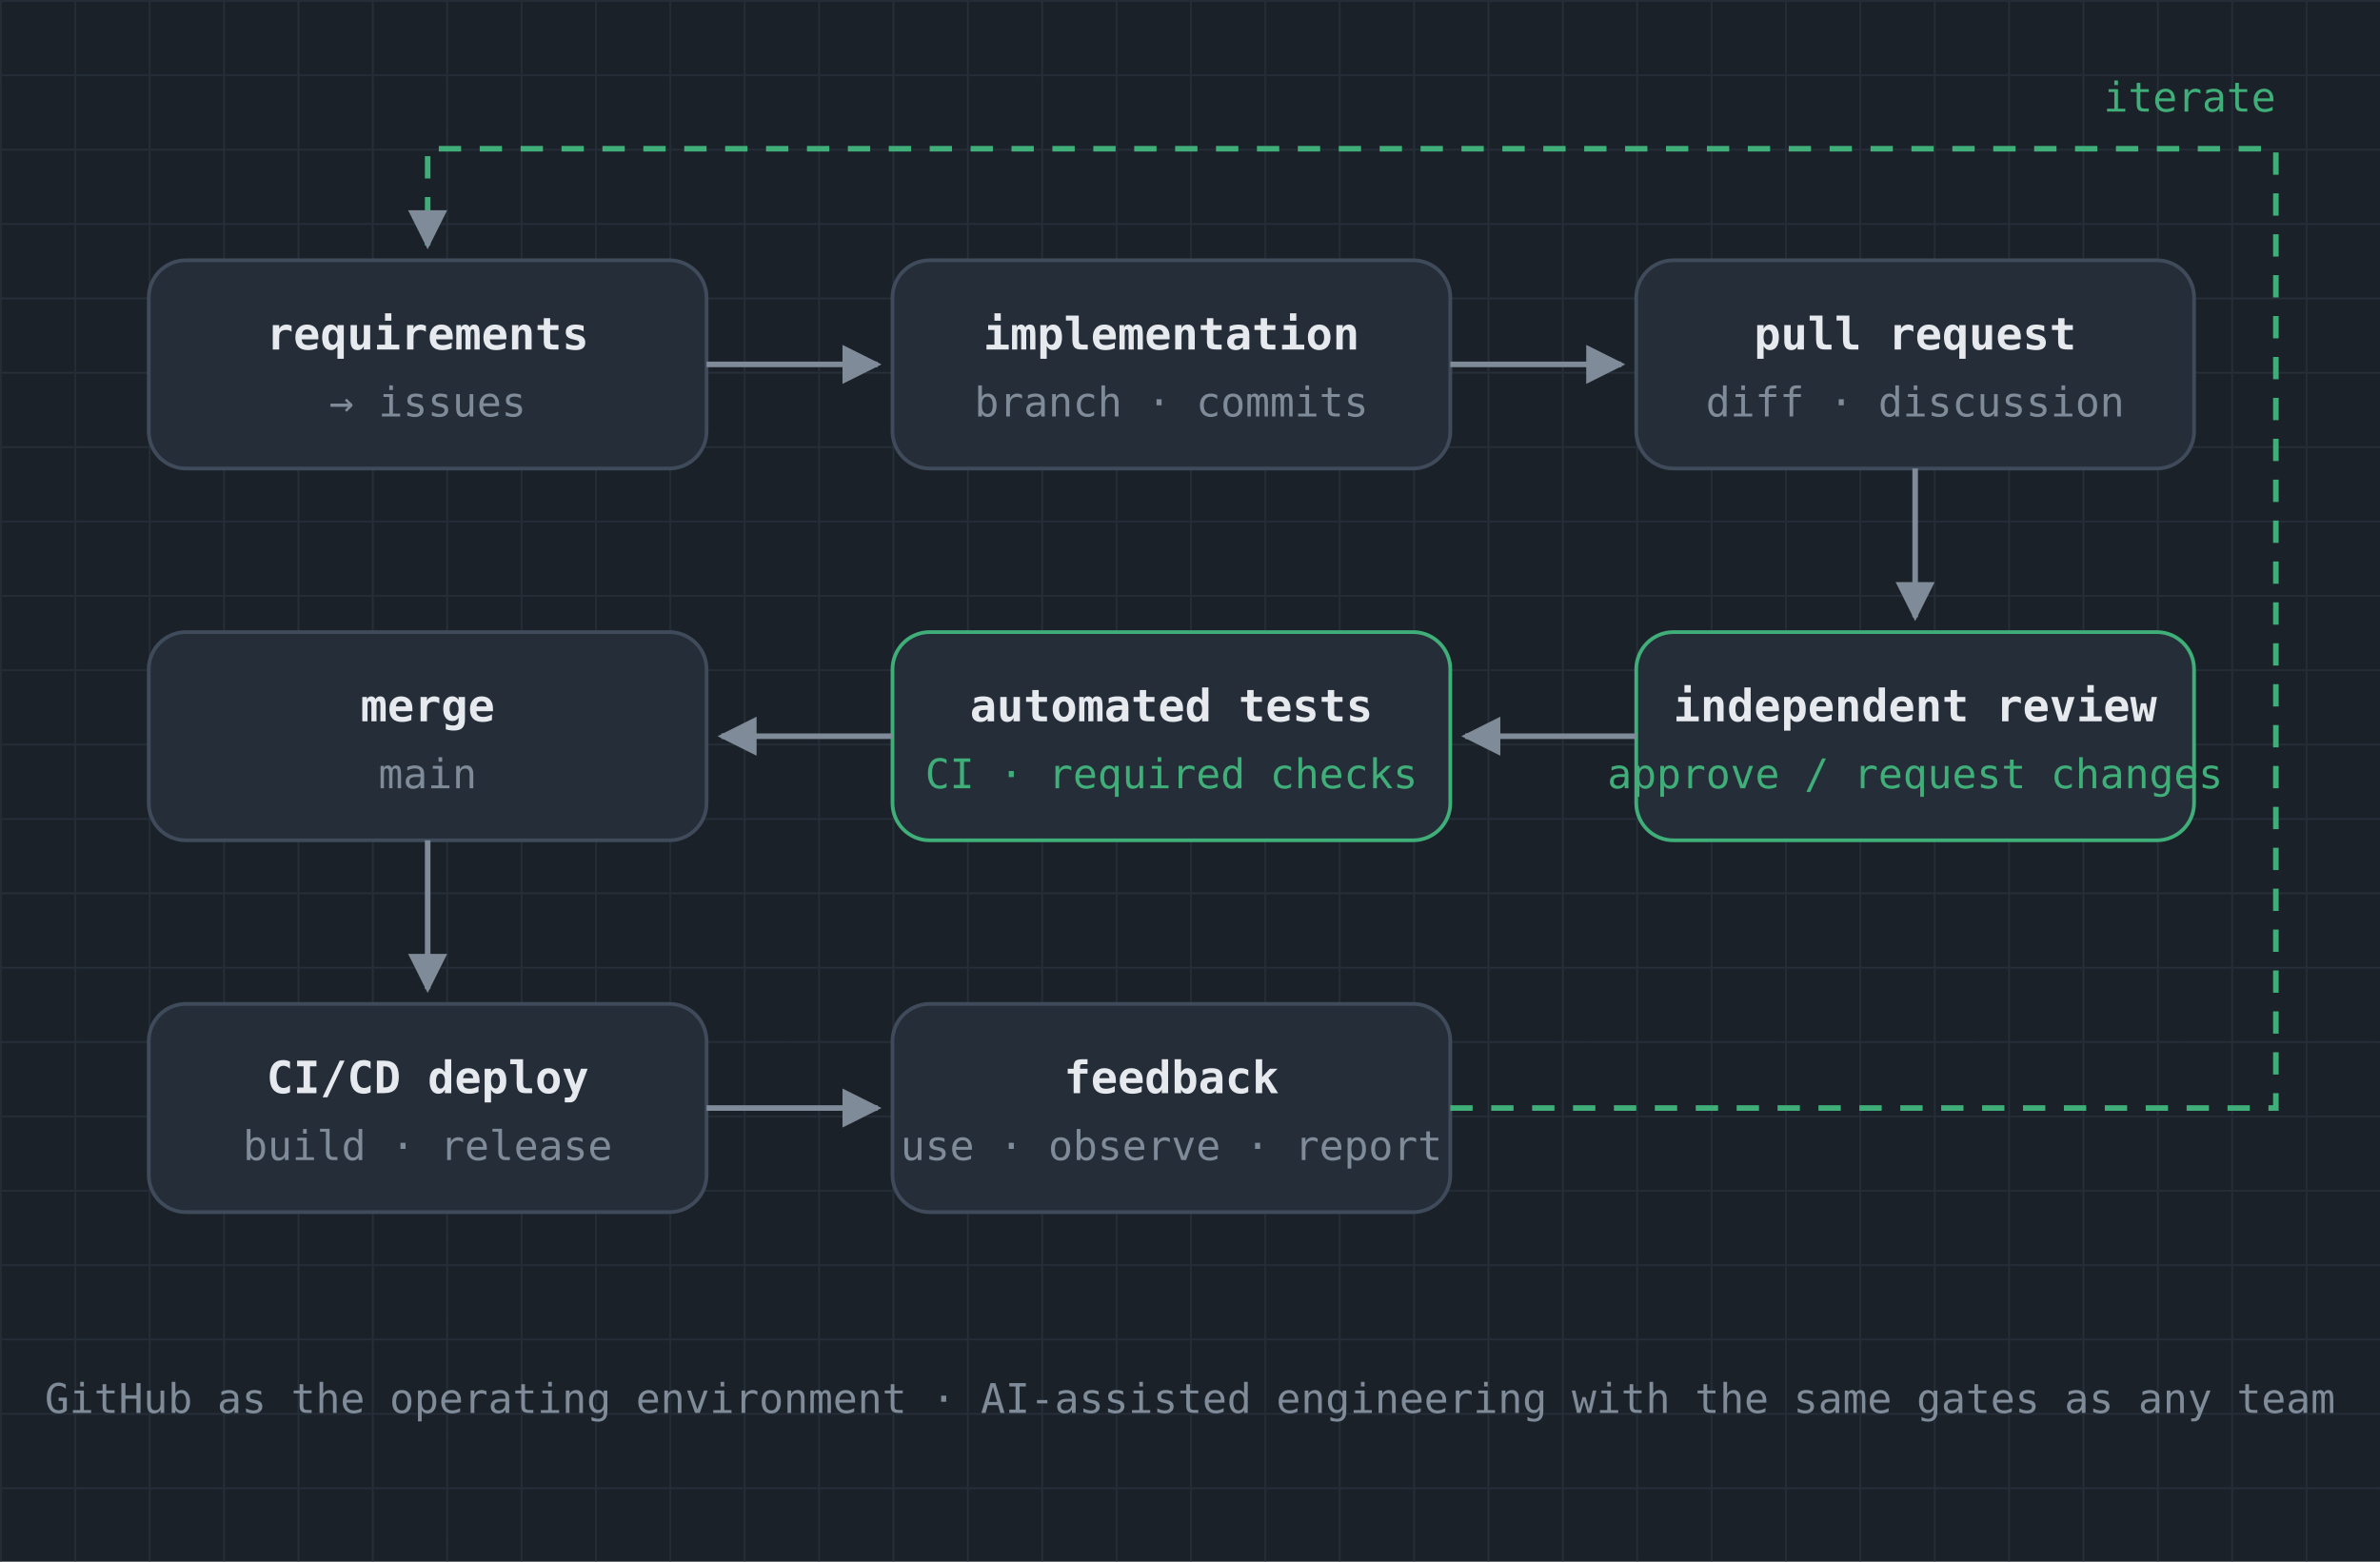
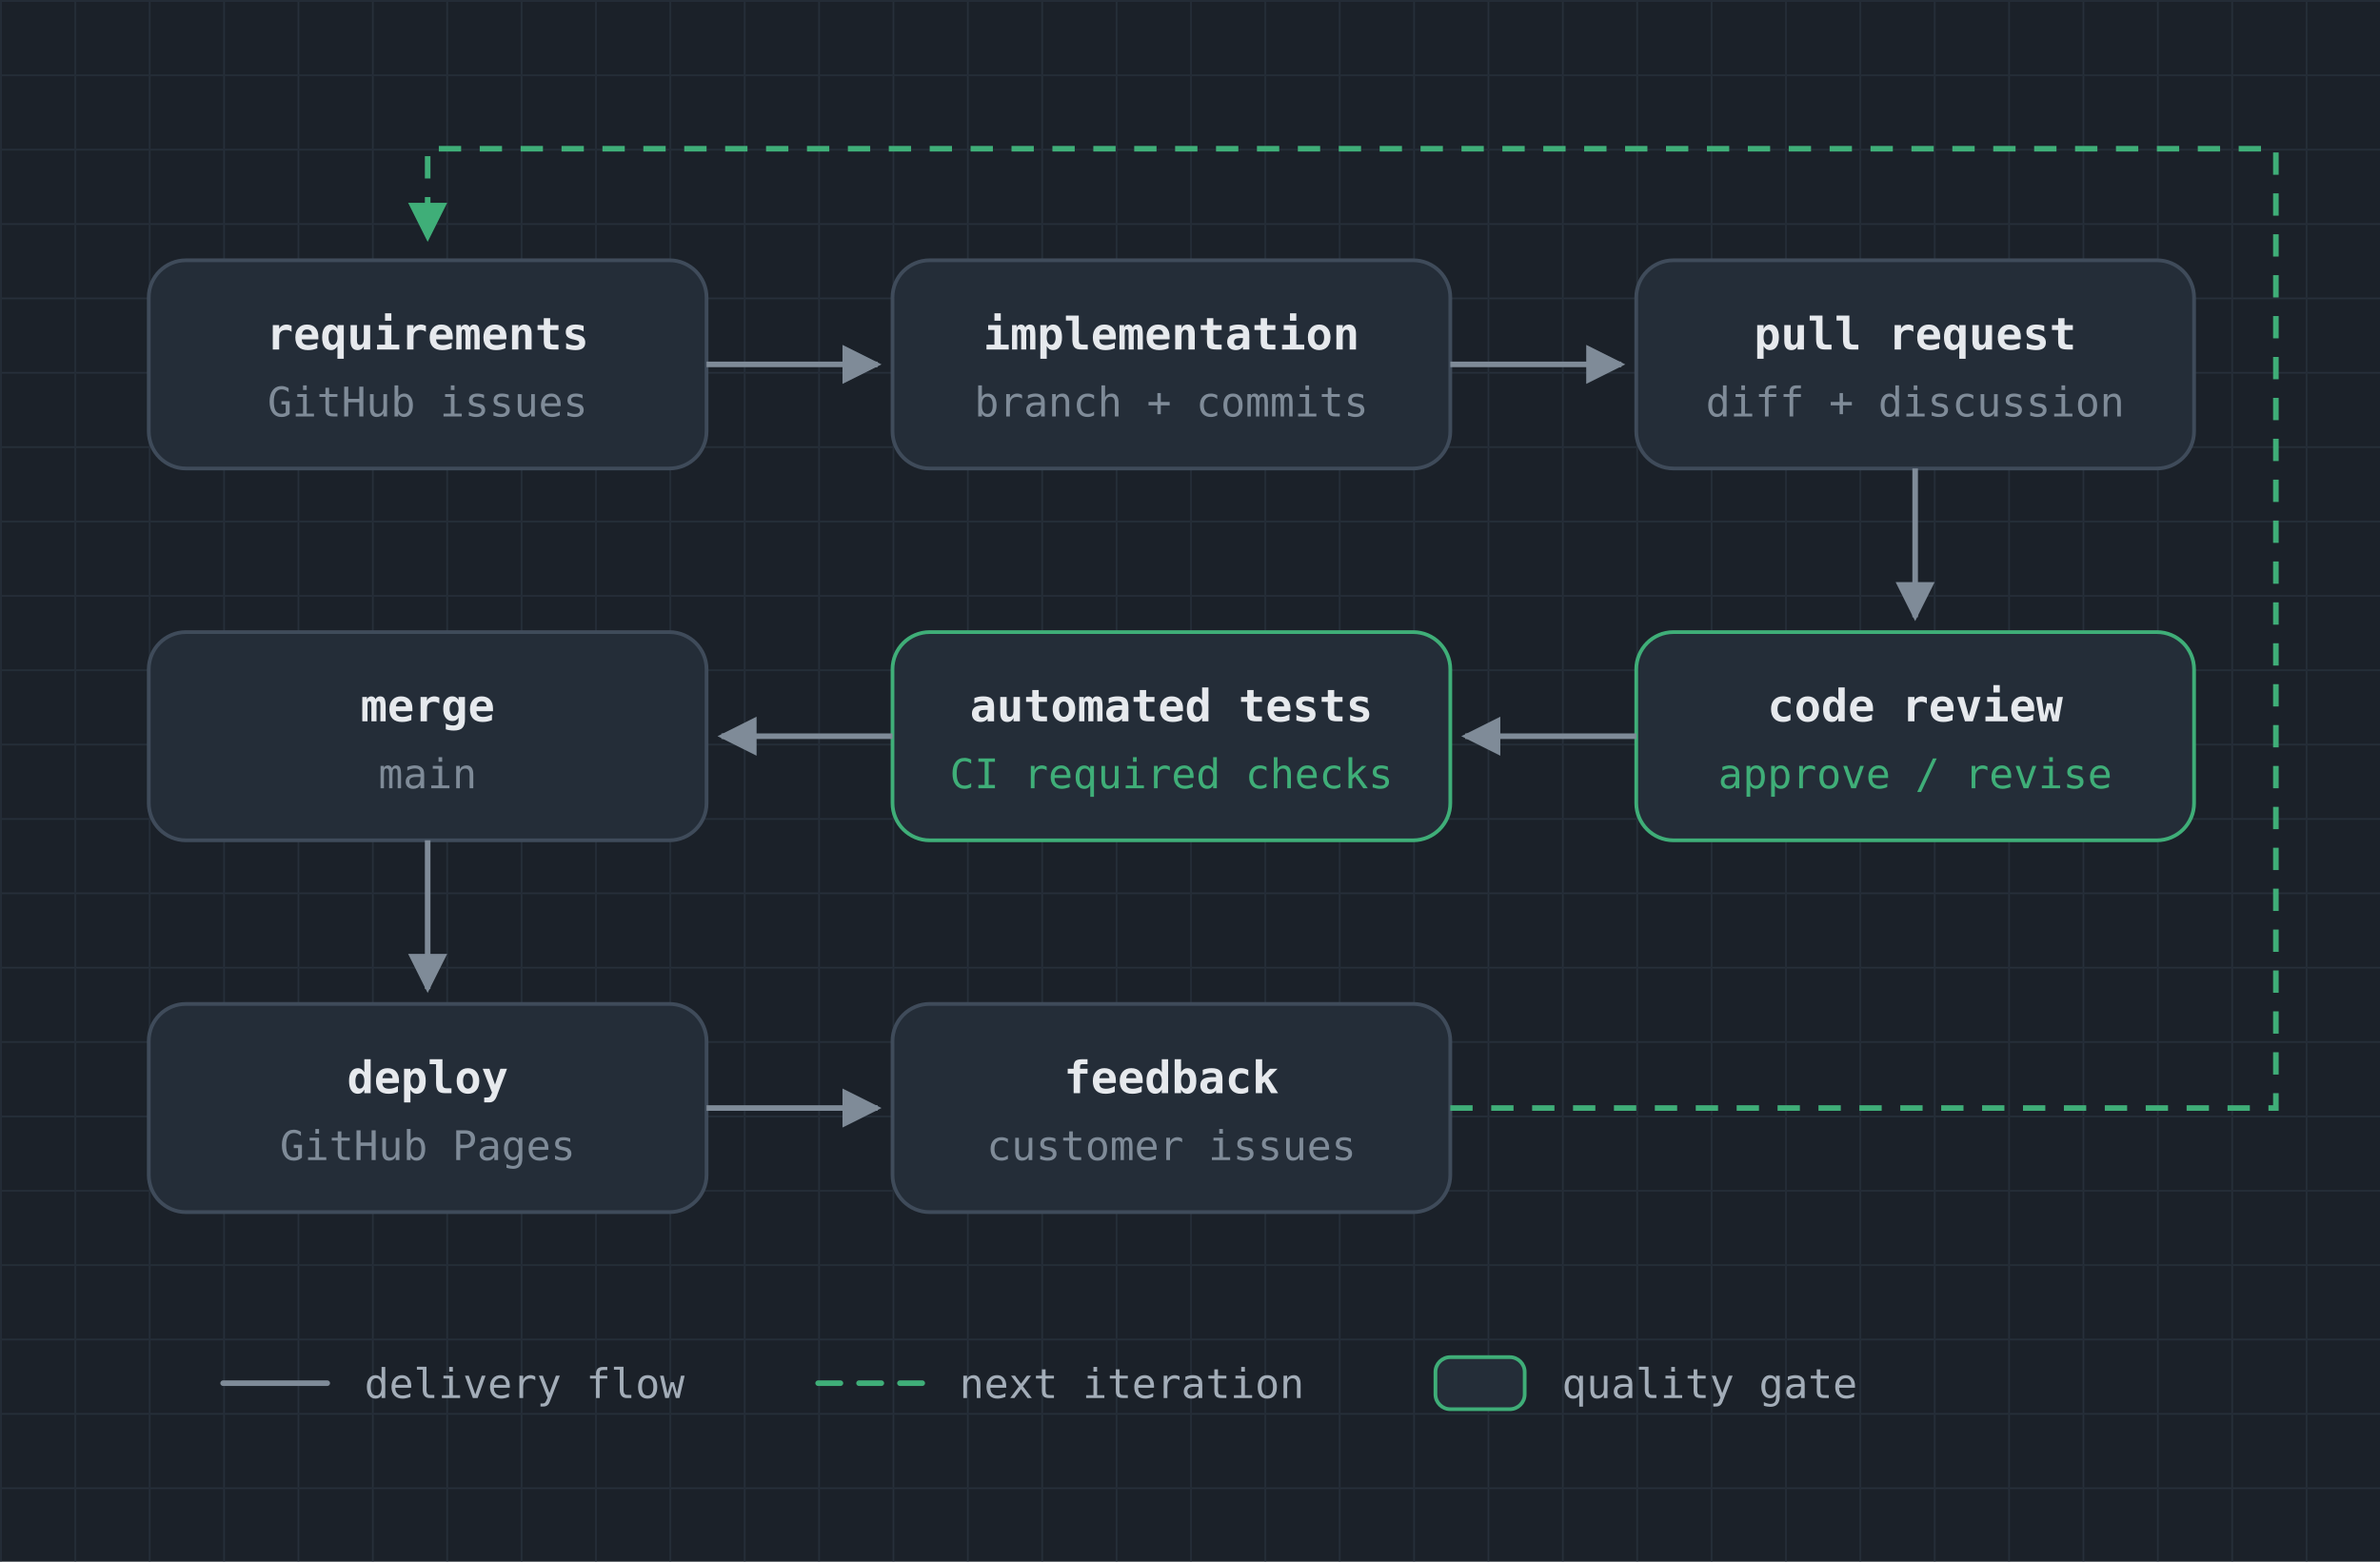
<svg xmlns="http://www.w3.org/2000/svg" viewBox="0 0 640 420" width="640" height="420" font-family="ui-monospace, SFMono-Regular, Menlo, Consolas, monospace">
  <defs>
    <marker id="arr3" viewBox="0 0 10 10" refX="9" refY="5" markerWidth="7" markerHeight="7" orient="auto-start-reverse">
      <path d="M0 0L10 5L0 10z" fill="#7f8b98" />
+     </marker>
+     <marker id="arr3g" viewBox="0 0 10 10" refX="9" refY="5" markerWidth="7" markerHeight="7" orient="auto-start-reverse">
+       <path d="M0 0L10 5L0 10z" fill="#3fae78" />
    </marker>
    <pattern id="grid3" width="20" height="20" patternUnits="userSpaceOnUse">
      <path d="M20 0H0V20" fill="none" stroke="#2a3440" stroke-width="1" />
    </pattern>
  </defs>
  <rect width="640" height="420" fill="#1b2129" />
  <rect width="640" height="420" fill="url(#grid3)" opacity="0.6" />
  <g font-size="12" text-anchor="middle">
-     <g>
-       <rect x="40" y="70" width="150" height="56" rx="10" fill="#242d38" stroke="#3f4b5a" />
-       <text x="115" y="94" fill="#e6e9ed" font-weight="600">requirements</text>
-       <text x="115" y="112" fill="#7f8b98" font-size="11">→ issues</text>
-     </g>
+     <rect x="40" y="70" width="150" height="56" rx="10" fill="#242d38" stroke="#3f4b5a" />
+     <text x="115" y="94" fill="#e6e9ed" font-weight="600">requirements</text>
+     <text x="115" y="112" fill="#7f8b98" font-size="11">GitHub issues</text>
    <path d="M190 98H236" stroke="#7f8b98" stroke-width="1.5" marker-end="url(#arr3)" />
-     <g>
-       <rect x="240" y="70" width="150" height="56" rx="10" fill="#242d38" stroke="#3f4b5a" />
-       <text x="315" y="94" fill="#e6e9ed" font-weight="600">implementation</text>
-       <text x="315" y="112" fill="#7f8b98" font-size="11">branch · commits</text>
-     </g>
+     <rect x="240" y="70" width="150" height="56" rx="10" fill="#242d38" stroke="#3f4b5a" />
+     <text x="315" y="94" fill="#e6e9ed" font-weight="600">implementation</text>
+     <text x="315" y="112" fill="#7f8b98" font-size="11">branch + commits</text>
    <path d="M390 98H436" stroke="#7f8b98" stroke-width="1.5" marker-end="url(#arr3)" />
-     <g>
-       <rect x="440" y="70" width="150" height="56" rx="10" fill="#242d38" stroke="#3f4b5a" />
-       <text x="515" y="94" fill="#e6e9ed" font-weight="600">pull request</text>
-       <text x="515" y="112" fill="#7f8b98" font-size="11">diff · discussion</text>
-     </g>
+     <rect x="440" y="70" width="150" height="56" rx="10" fill="#242d38" stroke="#3f4b5a" />
+     <text x="515" y="94" fill="#e6e9ed" font-weight="600">pull request</text>
+     <text x="515" y="112" fill="#7f8b98" font-size="11">diff + discussion</text>
    <path d="M515 126V166" stroke="#7f8b98" stroke-width="1.5" marker-end="url(#arr3)" />
-     <g>
-       <rect x="440" y="170" width="150" height="56" rx="10" fill="#242d38" stroke="#3fae78" />
-       <text x="515" y="194" fill="#e6e9ed" font-weight="600">independent review</text>
-       <text x="515" y="212" fill="#3fae78" font-size="11">approve / request changes</text>
-     </g>
+     <rect x="440" y="170" width="150" height="56" rx="10" fill="#242d38" stroke="#3fae78" />
+     <text x="515" y="194" fill="#e6e9ed" font-weight="600">code review</text>
+     <text x="515" y="212" fill="#3fae78" font-size="11">approve / revise</text>
    <path d="M440 198H394" stroke="#7f8b98" stroke-width="1.5" marker-end="url(#arr3)" />
-     <g>
-       <rect x="240" y="170" width="150" height="56" rx="10" fill="#242d38" stroke="#3fae78" />
-       <text x="315" y="194" fill="#e6e9ed" font-weight="600">automated tests</text>
-       <text x="315" y="212" fill="#3fae78" font-size="11">CI · required checks</text>
-     </g>
+     <rect x="240" y="170" width="150" height="56" rx="10" fill="#242d38" stroke="#3fae78" />
+     <text x="315" y="194" fill="#e6e9ed" font-weight="600">automated tests</text>
+     <text x="315" y="212" fill="#3fae78" font-size="11">CI required checks</text>
    <path d="M240 198H194" stroke="#7f8b98" stroke-width="1.5" marker-end="url(#arr3)" />
-     <g>
-       <rect x="40" y="170" width="150" height="56" rx="10" fill="#242d38" stroke="#3f4b5a" />
-       <text x="115" y="194" fill="#e6e9ed" font-weight="600">merge</text>
-       <text x="115" y="212" fill="#7f8b98" font-size="11">main</text>
-     </g>
+     <rect x="40" y="170" width="150" height="56" rx="10" fill="#242d38" stroke="#3f4b5a" />
+     <text x="115" y="194" fill="#e6e9ed" font-weight="600">merge</text>
+     <text x="115" y="212" fill="#7f8b98" font-size="11">main</text>
    <path d="M115 226V266" stroke="#7f8b98" stroke-width="1.5" marker-end="url(#arr3)" />
-     <g>
-       <rect x="40" y="270" width="150" height="56" rx="10" fill="#242d38" stroke="#3f4b5a" />
-       <text x="115" y="294" fill="#e6e9ed" font-weight="600">CI/CD deploy</text>
-       <text x="115" y="312" fill="#7f8b98" font-size="11">build · release</text>
-     </g>
+     <rect x="40" y="270" width="150" height="56" rx="10" fill="#242d38" stroke="#3f4b5a" />
+     <text x="115" y="294" fill="#e6e9ed" font-weight="600">deploy</text>
+     <text x="115" y="312" fill="#7f8b98" font-size="11">GitHub Pages</text>
    <path d="M190 298H236" stroke="#7f8b98" stroke-width="1.5" marker-end="url(#arr3)" />
-     <g>
-       <rect x="240" y="270" width="150" height="56" rx="10" fill="#242d38" stroke="#3f4b5a" />
-       <text x="315" y="294" fill="#e6e9ed" font-weight="600">feedback</text>
-       <text x="315" y="312" fill="#7f8b98" font-size="11">use · observe · report</text>
-     </g>
-     <path d="M390 298 H612 V40 H115 V66" fill="none" stroke="#3fae78" stroke-width="1.5" stroke-dasharray="6 5" marker-end="url(#arr3)" />
-     <text x="612" y="30" fill="#3fae78" font-size="11" text-anchor="end">iterate</text>
+     <rect x="240" y="270" width="150" height="56" rx="10" fill="#242d38" stroke="#3f4b5a" />
+     <text x="315" y="294" fill="#e6e9ed" font-weight="600">feedback</text>
+     <text x="315" y="312" fill="#7f8b98" font-size="11">customer issues</text>
+     <path d="M390 298 H612 V40 H115 V64" fill="none" stroke="#3fae78" stroke-width="1.5" stroke-dasharray="6 5" marker-end="url(#arr3g)" />
  </g>
-   <text x="320" y="380" text-anchor="middle" fill="#7f8b98" font-size="11">GitHub as the operating environment · AI-assisted engineering with the same gates as any team</text>
+   <g font-size="11" fill="#a3adb8" stroke-linecap="round">
+     <path d="M60 372H88" stroke="#7f8b98" stroke-width="1.5" />
+     <text x="98" y="376">delivery flow</text>
+     <path d="M220 372H248" stroke="#3fae78" stroke-width="1.5" stroke-dasharray="6 5" />
+     <text x="258" y="376">next iteration</text>
+     <rect x="386" y="365" width="24" height="14" rx="4" fill="#242d38" stroke="#3fae78" />
+     <text x="420" y="376">quality gate</text>
+   </g>
</svg>
